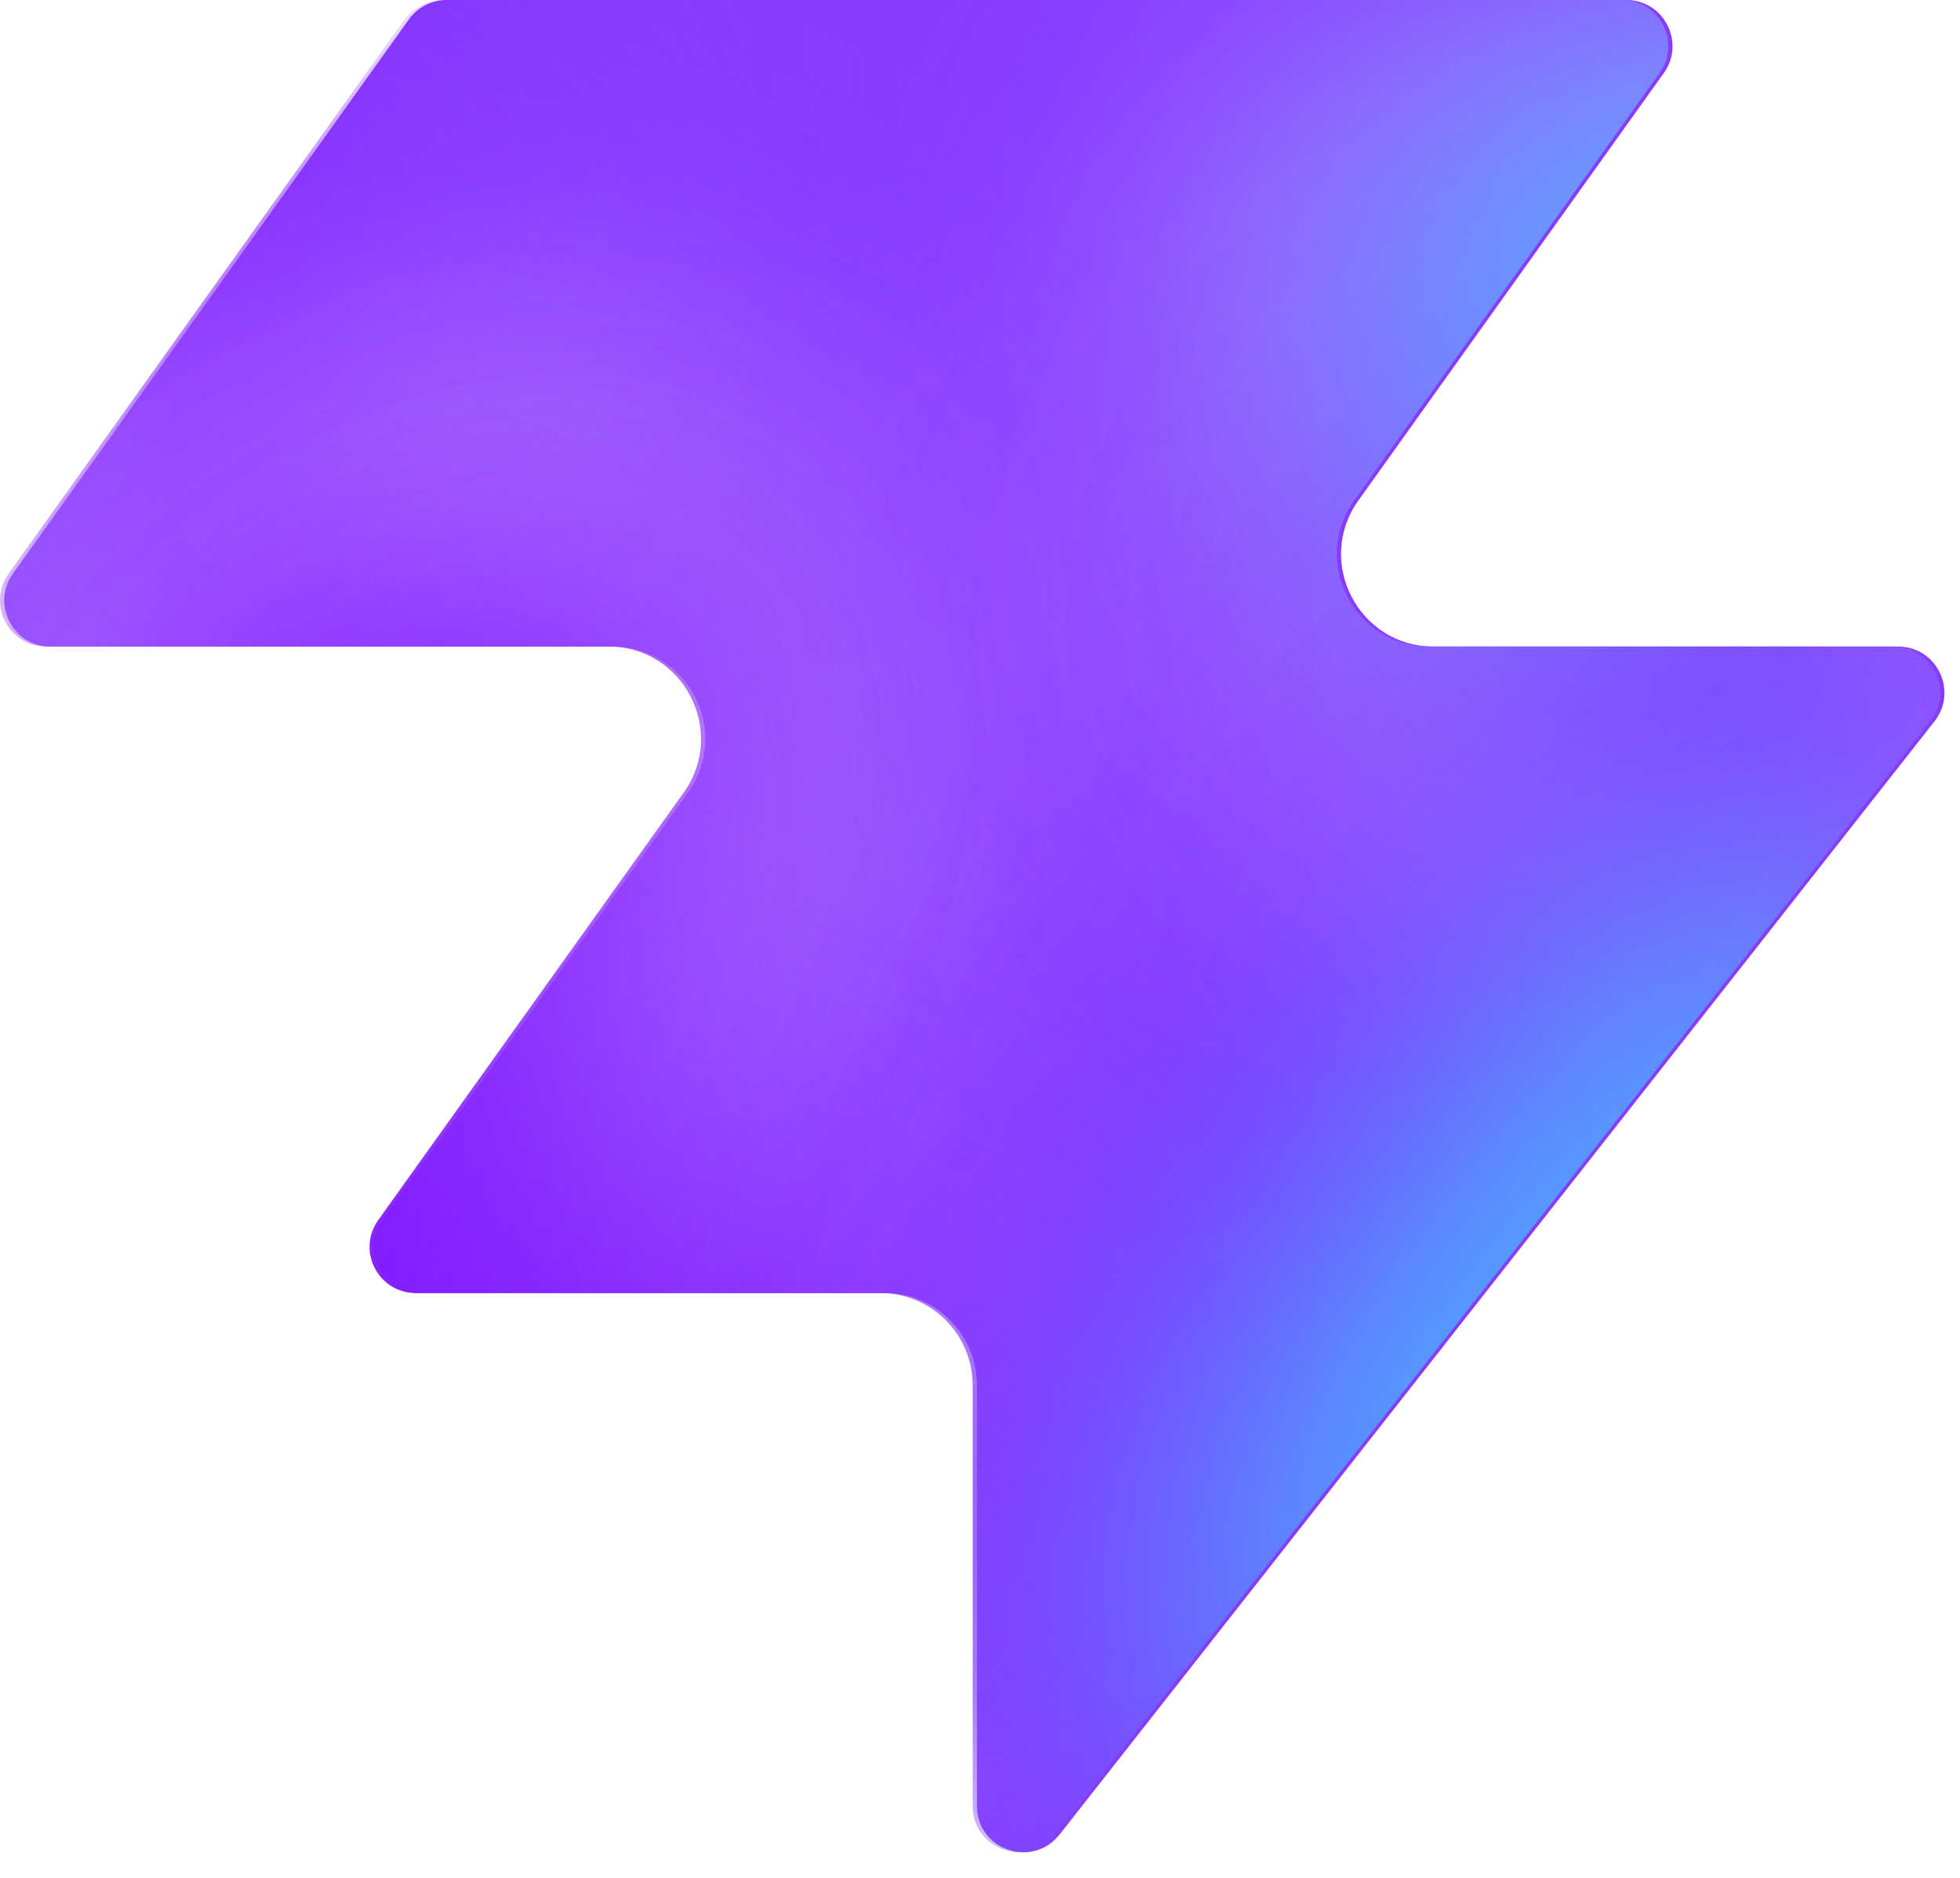
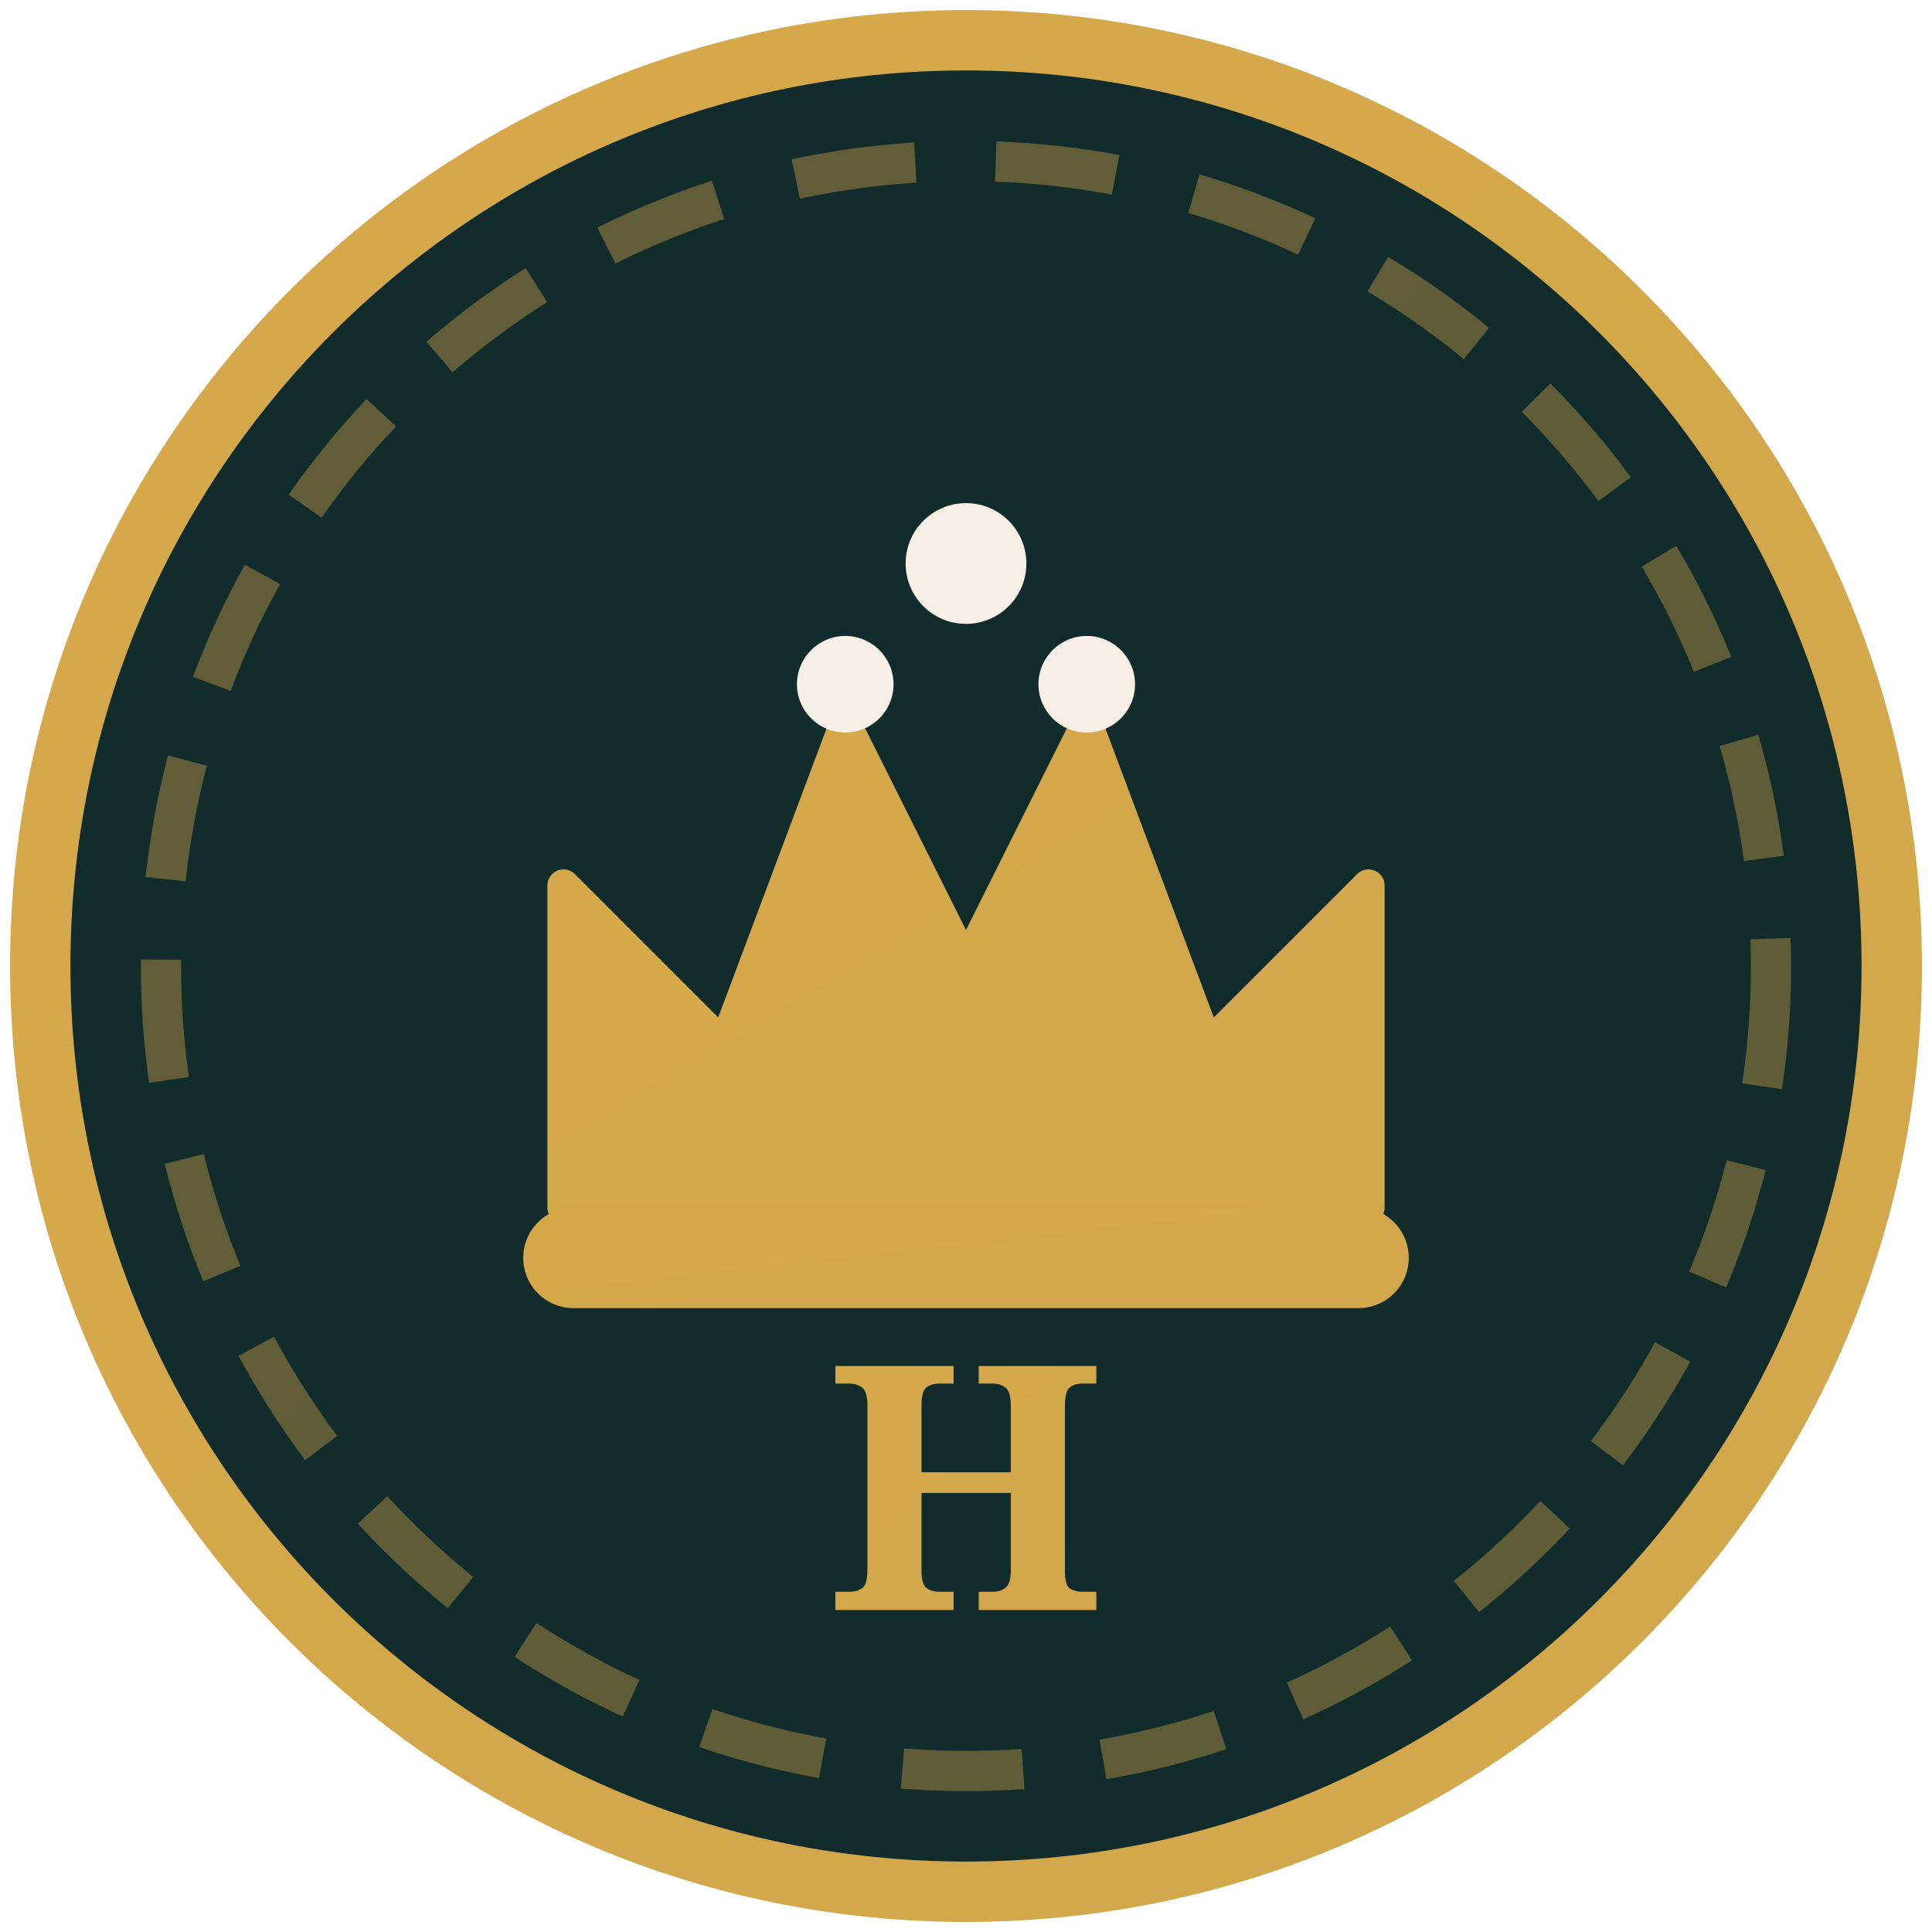
- <svg xmlns="http://www.w3.org/2000/svg" width="48" height="46" fill="none" viewBox="0 0 48 46">
-   <path fill="#863bff" d="M25.946 44.938c-.664.845-2.021.375-2.021-.698V33.937a2.26 2.26 0 0 0-2.262-2.262H10.287c-.92 0-1.456-1.04-.92-1.788l7.48-10.471c1.07-1.497 0-3.578-1.842-3.578H1.237c-.92 0-1.456-1.04-.92-1.788L10.013.474c.214-.297.556-.474.92-.474h28.894c.92 0 1.456 1.04.92 1.788l-7.48 10.471c-1.07 1.498 0 3.579 1.842 3.579h11.377c.943 0 1.473 1.088.89 1.83L25.947 44.94z" style="fill:#863bff;fill:color(display-p3 .525 .23 1);fill-opacity:1" />
-   <mask id="a" width="48" height="46" x="0" y="0" maskUnits="userSpaceOnUse" style="mask-type:alpha">
-     <path fill="#000" d="M25.842 44.938c-.664.844-2.021.375-2.021-.698V33.937a2.26 2.26 0 0 0-2.262-2.262H10.183c-.92 0-1.456-1.04-.92-1.788l7.48-10.471c1.07-1.498 0-3.579-1.842-3.579H1.133c-.92 0-1.456-1.04-.92-1.787L9.91.473c.214-.297.556-.474.92-.474h28.894c.92 0 1.456 1.04.92 1.788l-7.48 10.471c-1.07 1.498 0 3.578 1.842 3.578h11.377c.943 0 1.473 1.088.89 1.832L25.843 44.94z" style="fill:#000;fill-opacity:1" />
-   </mask>
-   <g mask="url(#a)">
-     <g filter="url(#b)">
-       <ellipse cx="5.508" cy="14.704" fill="#ede6ff" rx="5.508" ry="14.704" style="fill:#ede6ff;fill:color(display-p3 .927 .903 1);fill-opacity:1" transform="matrix(.00324 1 1 -.00324 -4.47 31.516)" />
-     </g>
-     <g filter="url(#c)">
-       <ellipse cx="10.399" cy="29.851" fill="#ede6ff" rx="10.399" ry="29.851" style="fill:#ede6ff;fill:color(display-p3 .927 .903 1);fill-opacity:1" transform="matrix(.00324 1 1 -.00324 -39.328 7.883)" />
-     </g>
-     <g filter="url(#d)">
-       <ellipse cx="5.508" cy="30.487" fill="#7e14ff" rx="5.508" ry="30.487" style="fill:#7e14ff;fill:color(display-p3 .492 .077 1);fill-opacity:1" transform="rotate(89.814 -25.913 -14.639)scale(1 -1)" />
-     </g>
-     <g filter="url(#e)">
-       <ellipse cx="5.508" cy="30.599" fill="#7e14ff" rx="5.508" ry="30.599" style="fill:#7e14ff;fill:color(display-p3 .492 .077 1);fill-opacity:1" transform="rotate(89.814 -32.644 -3.334)scale(1 -1)" />
-     </g>
-     <g filter="url(#f)">
-       <ellipse cx="5.508" cy="30.599" fill="#7e14ff" rx="5.508" ry="30.599" style="fill:#7e14ff;fill:color(display-p3 .492 .077 1);fill-opacity:1" transform="matrix(.00324 1 1 -.00324 -34.34 30.47)" />
-     </g>
-     <g filter="url(#g)">
-       <ellipse cx="14.072" cy="22.078" fill="#ede6ff" rx="14.072" ry="22.078" style="fill:#ede6ff;fill:color(display-p3 .927 .903 1);fill-opacity:1" transform="rotate(93.35 24.506 48.493)scale(-1 1)" />
-     </g>
-     <g filter="url(#h)">
-       <ellipse cx="3.47" cy="21.501" fill="#7e14ff" rx="3.47" ry="21.501" style="fill:#7e14ff;fill:color(display-p3 .492 .077 1);fill-opacity:1" transform="rotate(89.009 28.708 47.59)scale(-1 1)" />
-     </g>
-     <g filter="url(#i)">
-       <ellipse cx="3.47" cy="21.501" fill="#7e14ff" rx="3.47" ry="21.501" style="fill:#7e14ff;fill:color(display-p3 .492 .077 1);fill-opacity:1" transform="rotate(89.009 28.708 47.59)scale(-1 1)" />
-     </g>
-     <g filter="url(#j)">
-       <ellipse cx=".387" cy="8.972" fill="#7e14ff" rx="4.407" ry="29.108" style="fill:#7e14ff;fill:color(display-p3 .492 .077 1);fill-opacity:1" transform="rotate(39.51 .387 8.972)" />
-     </g>
-     <g filter="url(#k)">
-       <ellipse cx="47.523" cy="-6.092" fill="#7e14ff" rx="4.407" ry="29.108" style="fill:#7e14ff;fill:color(display-p3 .492 .077 1);fill-opacity:1" transform="rotate(37.892 47.523 -6.092)" />
-     </g>
-     <g filter="url(#l)">
-       <ellipse cx="41.412" cy="6.333" fill="#47bfff" rx="5.971" ry="9.665" style="fill:#47bfff;fill:color(display-p3 .28 .748 1);fill-opacity:1" transform="rotate(37.892 41.412 6.333)" />
-     </g>
-     <g filter="url(#m)">
-       <ellipse cx="-1.879" cy="38.332" fill="#7e14ff" rx="4.407" ry="29.108" style="fill:#7e14ff;fill:color(display-p3 .492 .077 1);fill-opacity:1" transform="rotate(37.892 -1.88 38.332)" />
-     </g>
-     <g filter="url(#n)">
-       <ellipse cx="-1.879" cy="38.332" fill="#7e14ff" rx="4.407" ry="29.108" style="fill:#7e14ff;fill:color(display-p3 .492 .077 1);fill-opacity:1" transform="rotate(37.892 -1.88 38.332)" />
-     </g>
-     <g filter="url(#o)">
-       <ellipse cx="35.651" cy="29.907" fill="#7e14ff" rx="4.407" ry="29.108" style="fill:#7e14ff;fill:color(display-p3 .492 .077 1);fill-opacity:1" transform="rotate(37.892 35.651 29.907)" />
-     </g>
-     <g filter="url(#p)">
-       <ellipse cx="38.418" cy="32.4" fill="#47bfff" rx="5.971" ry="15.297" style="fill:#47bfff;fill:color(display-p3 .28 .748 1);fill-opacity:1" transform="rotate(37.892 38.418 32.4)" />
-     </g>
-   </g>
+ <svg xmlns="http://www.w3.org/2000/svg" viewBox="0 0 48 48" fill="none">
+   <circle cx="24" cy="24" r="23" fill="#122B2B" stroke="url(#goldGrad)" stroke-width="1.5" />
+   <circle cx="24" cy="24" r="20" stroke="url(#goldGrad)" stroke-width="1" opacity="0.4" stroke-dasharray="3 2" />
+   <path d="M14 30 L14 22 L18 26 L21 18 L24 24 L27 18 L30 26 L34 22 L34 30 Z" fill="url(#goldGrad)" stroke="url(#goldGrad)" stroke-width="0.8" stroke-linejoin="round" />
+   <rect x="13" y="30" width="22" height="2.5" rx="1.25" fill="url(#goldGrad)" />
+   <circle cx="21" cy="17" r="1.2" fill="#F5EFE6" />
+   <circle cx="24" cy="14" r="1.5" fill="#F5EFE6" />
+   <circle cx="27" cy="17" r="1.2" fill="#F5EFE6" />
+   <text x="24" y="40" text-anchor="middle" fill="url(#goldGrad)" font-size="8.5" font-weight="bold" font-family="Playfair Display, Georgia, serif" letter-spacing="0.5">
+     H
+   </text>
  <defs>
-     <filter id="b" width="60.045" height="41.654" x="-19.77" y="16.149" color-interpolation-filters="sRGB" filterUnits="userSpaceOnUse">
-       <feFlood flood-opacity="0" result="BackgroundImageFix" />
-       <feBlend in="SourceGraphic" in2="BackgroundImageFix" result="shape" />
-       <feGaussianBlur result="effect1_foregroundBlur_2002_17158" stdDeviation="7.659" />
-     </filter>
-     <filter id="c" width="90.34" height="51.437" x="-54.613" y="-7.533" color-interpolation-filters="sRGB" filterUnits="userSpaceOnUse">
-       <feFlood flood-opacity="0" result="BackgroundImageFix" />
-       <feBlend in="SourceGraphic" in2="BackgroundImageFix" result="shape" />
-       <feGaussianBlur result="effect1_foregroundBlur_2002_17158" stdDeviation="7.659" />
-     </filter>
-     <filter id="d" width="79.355" height="29.4" x="-49.64" y="2.03" color-interpolation-filters="sRGB" filterUnits="userSpaceOnUse">
-       <feFlood flood-opacity="0" result="BackgroundImageFix" />
-       <feBlend in="SourceGraphic" in2="BackgroundImageFix" result="shape" />
-       <feGaussianBlur result="effect1_foregroundBlur_2002_17158" stdDeviation="4.596" />
-     </filter>
-     <filter id="e" width="79.579" height="29.4" x="-45.045" y="20.029" color-interpolation-filters="sRGB" filterUnits="userSpaceOnUse">
-       <feFlood flood-opacity="0" result="BackgroundImageFix" />
-       <feBlend in="SourceGraphic" in2="BackgroundImageFix" result="shape" />
-       <feGaussianBlur result="effect1_foregroundBlur_2002_17158" stdDeviation="4.596" />
-     </filter>
-     <filter id="f" width="79.579" height="29.4" x="-43.513" y="21.178" color-interpolation-filters="sRGB" filterUnits="userSpaceOnUse">
-       <feFlood flood-opacity="0" result="BackgroundImageFix" />
-       <feBlend in="SourceGraphic" in2="BackgroundImageFix" result="shape" />
-       <feGaussianBlur result="effect1_foregroundBlur_2002_17158" stdDeviation="4.596" />
-     </filter>
-     <filter id="g" width="74.749" height="58.852" x="15.756" y="-17.901" color-interpolation-filters="sRGB" filterUnits="userSpaceOnUse">
-       <feFlood flood-opacity="0" result="BackgroundImageFix" />
-       <feBlend in="SourceGraphic" in2="BackgroundImageFix" result="shape" />
-       <feGaussianBlur result="effect1_foregroundBlur_2002_17158" stdDeviation="7.659" />
-     </filter>
-     <filter id="h" width="61.377" height="25.362" x="23.548" y="2.284" color-interpolation-filters="sRGB" filterUnits="userSpaceOnUse">
-       <feFlood flood-opacity="0" result="BackgroundImageFix" />
-       <feBlend in="SourceGraphic" in2="BackgroundImageFix" result="shape" />
-       <feGaussianBlur result="effect1_foregroundBlur_2002_17158" stdDeviation="4.596" />
-     </filter>
-     <filter id="i" width="61.377" height="25.362" x="23.548" y="2.284" color-interpolation-filters="sRGB" filterUnits="userSpaceOnUse">
-       <feFlood flood-opacity="0" result="BackgroundImageFix" />
-       <feBlend in="SourceGraphic" in2="BackgroundImageFix" result="shape" />
-       <feGaussianBlur result="effect1_foregroundBlur_2002_17158" stdDeviation="4.596" />
-     </filter>
-     <filter id="j" width="56.045" height="63.649" x="-27.636" y="-22.853" color-interpolation-filters="sRGB" filterUnits="userSpaceOnUse">
-       <feFlood flood-opacity="0" result="BackgroundImageFix" />
-       <feBlend in="SourceGraphic" in2="BackgroundImageFix" result="shape" />
-       <feGaussianBlur result="effect1_foregroundBlur_2002_17158" stdDeviation="4.596" />
-     </filter>
-     <filter id="k" width="54.814" height="64.646" x="20.116" y="-38.415" color-interpolation-filters="sRGB" filterUnits="userSpaceOnUse">
-       <feFlood flood-opacity="0" result="BackgroundImageFix" />
-       <feBlend in="SourceGraphic" in2="BackgroundImageFix" result="shape" />
-       <feGaussianBlur result="effect1_foregroundBlur_2002_17158" stdDeviation="4.596" />
-     </filter>
-     <filter id="l" width="33.541" height="35.313" x="24.641" y="-11.323" color-interpolation-filters="sRGB" filterUnits="userSpaceOnUse">
-       <feFlood flood-opacity="0" result="BackgroundImageFix" />
-       <feBlend in="SourceGraphic" in2="BackgroundImageFix" result="shape" />
-       <feGaussianBlur result="effect1_foregroundBlur_2002_17158" stdDeviation="4.596" />
-     </filter>
-     <filter id="m" width="54.814" height="64.646" x="-29.286" y="6.009" color-interpolation-filters="sRGB" filterUnits="userSpaceOnUse">
-       <feFlood flood-opacity="0" result="BackgroundImageFix" />
-       <feBlend in="SourceGraphic" in2="BackgroundImageFix" result="shape" />
-       <feGaussianBlur result="effect1_foregroundBlur_2002_17158" stdDeviation="4.596" />
-     </filter>
-     <filter id="n" width="54.814" height="64.646" x="-29.286" y="6.009" color-interpolation-filters="sRGB" filterUnits="userSpaceOnUse">
-       <feFlood flood-opacity="0" result="BackgroundImageFix" />
-       <feBlend in="SourceGraphic" in2="BackgroundImageFix" result="shape" />
-       <feGaussianBlur result="effect1_foregroundBlur_2002_17158" stdDeviation="4.596" />
-     </filter>
-     <filter id="o" width="54.814" height="64.646" x="8.244" y="-2.416" color-interpolation-filters="sRGB" filterUnits="userSpaceOnUse">
-       <feFlood flood-opacity="0" result="BackgroundImageFix" />
-       <feBlend in="SourceGraphic" in2="BackgroundImageFix" result="shape" />
-       <feGaussianBlur result="effect1_foregroundBlur_2002_17158" stdDeviation="4.596" />
-     </filter>
-     <filter id="p" width="39.409" height="43.623" x="18.713" y="10.588" color-interpolation-filters="sRGB" filterUnits="userSpaceOnUse">
-       <feFlood flood-opacity="0" result="BackgroundImageFix" />
-       <feBlend in="SourceGraphic" in2="BackgroundImageFix" result="shape" />
-       <feGaussianBlur result="effect1_foregroundBlur_2002_17158" stdDeviation="4.596" />
-     </filter>
+     <linearGradient id="goldGrad" x1="0" y1="0" x2="48" y2="48">
+       <stop offset="0%" stop-color="#D4A84B" />
+       <stop offset="50%" stop-color="#B8925A" />
+       <stop offset="100%" stop-color="#E8C97A" />
+     </linearGradient>
  </defs>
</svg>
